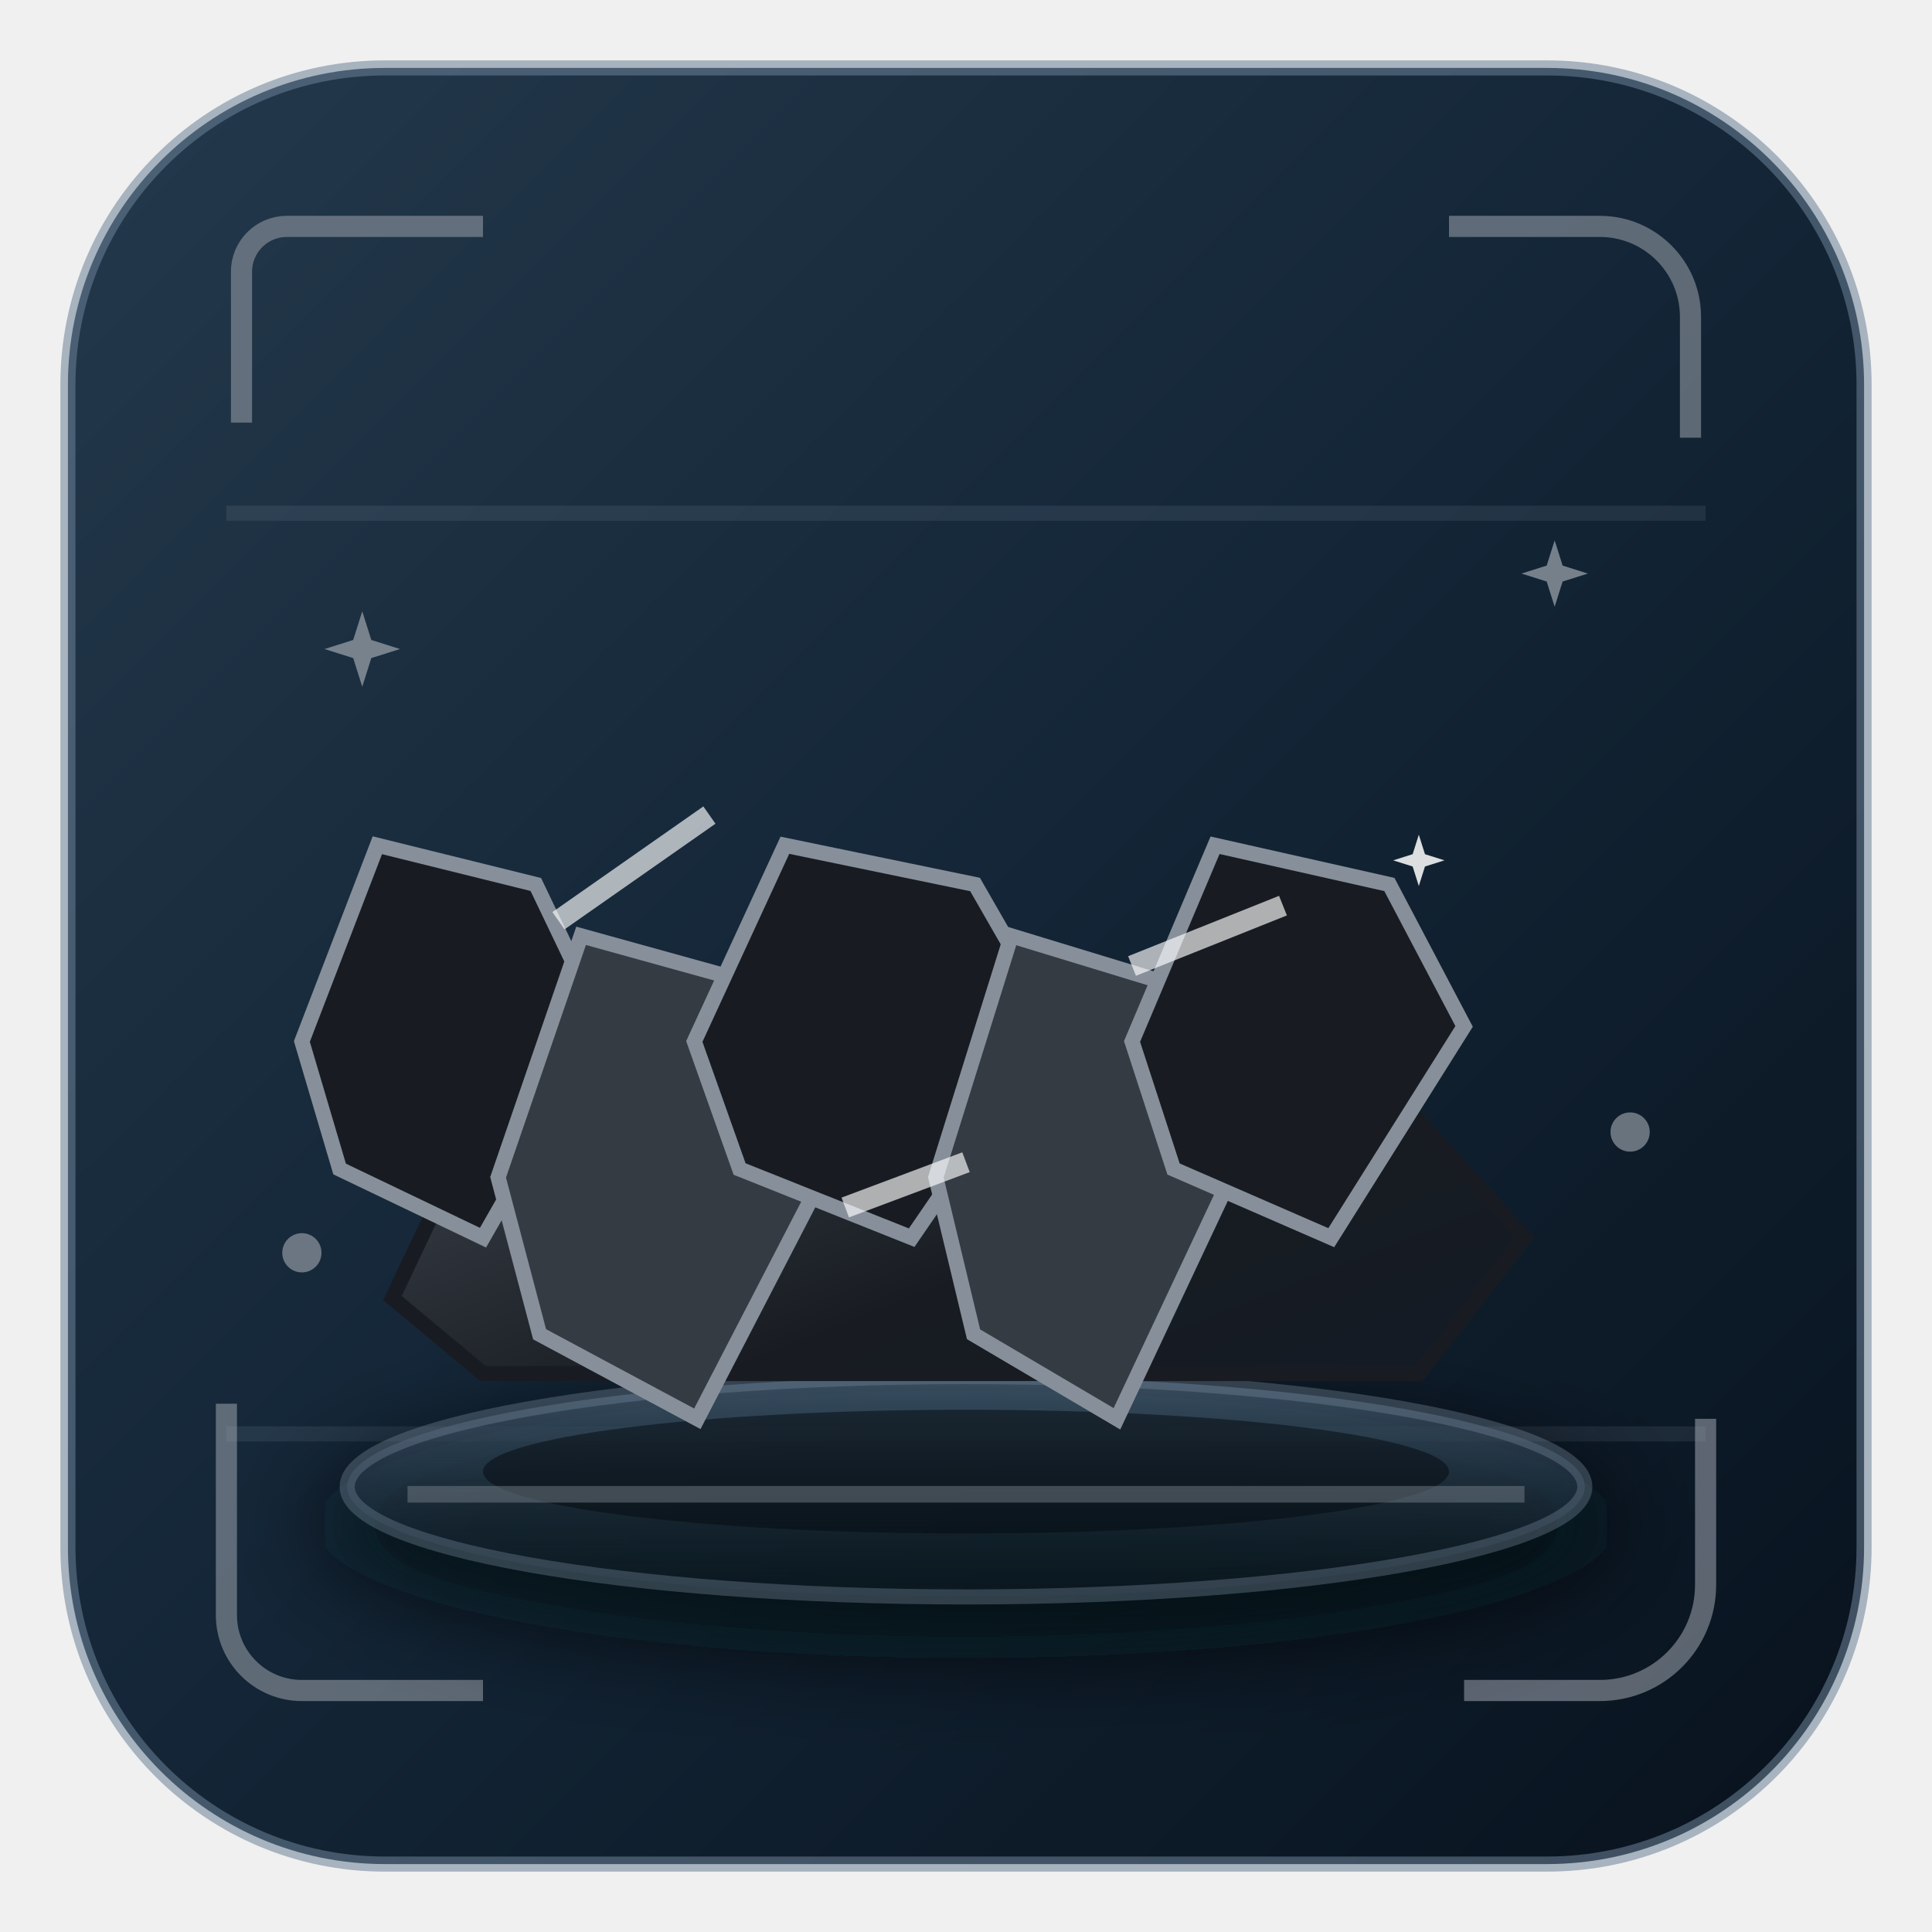
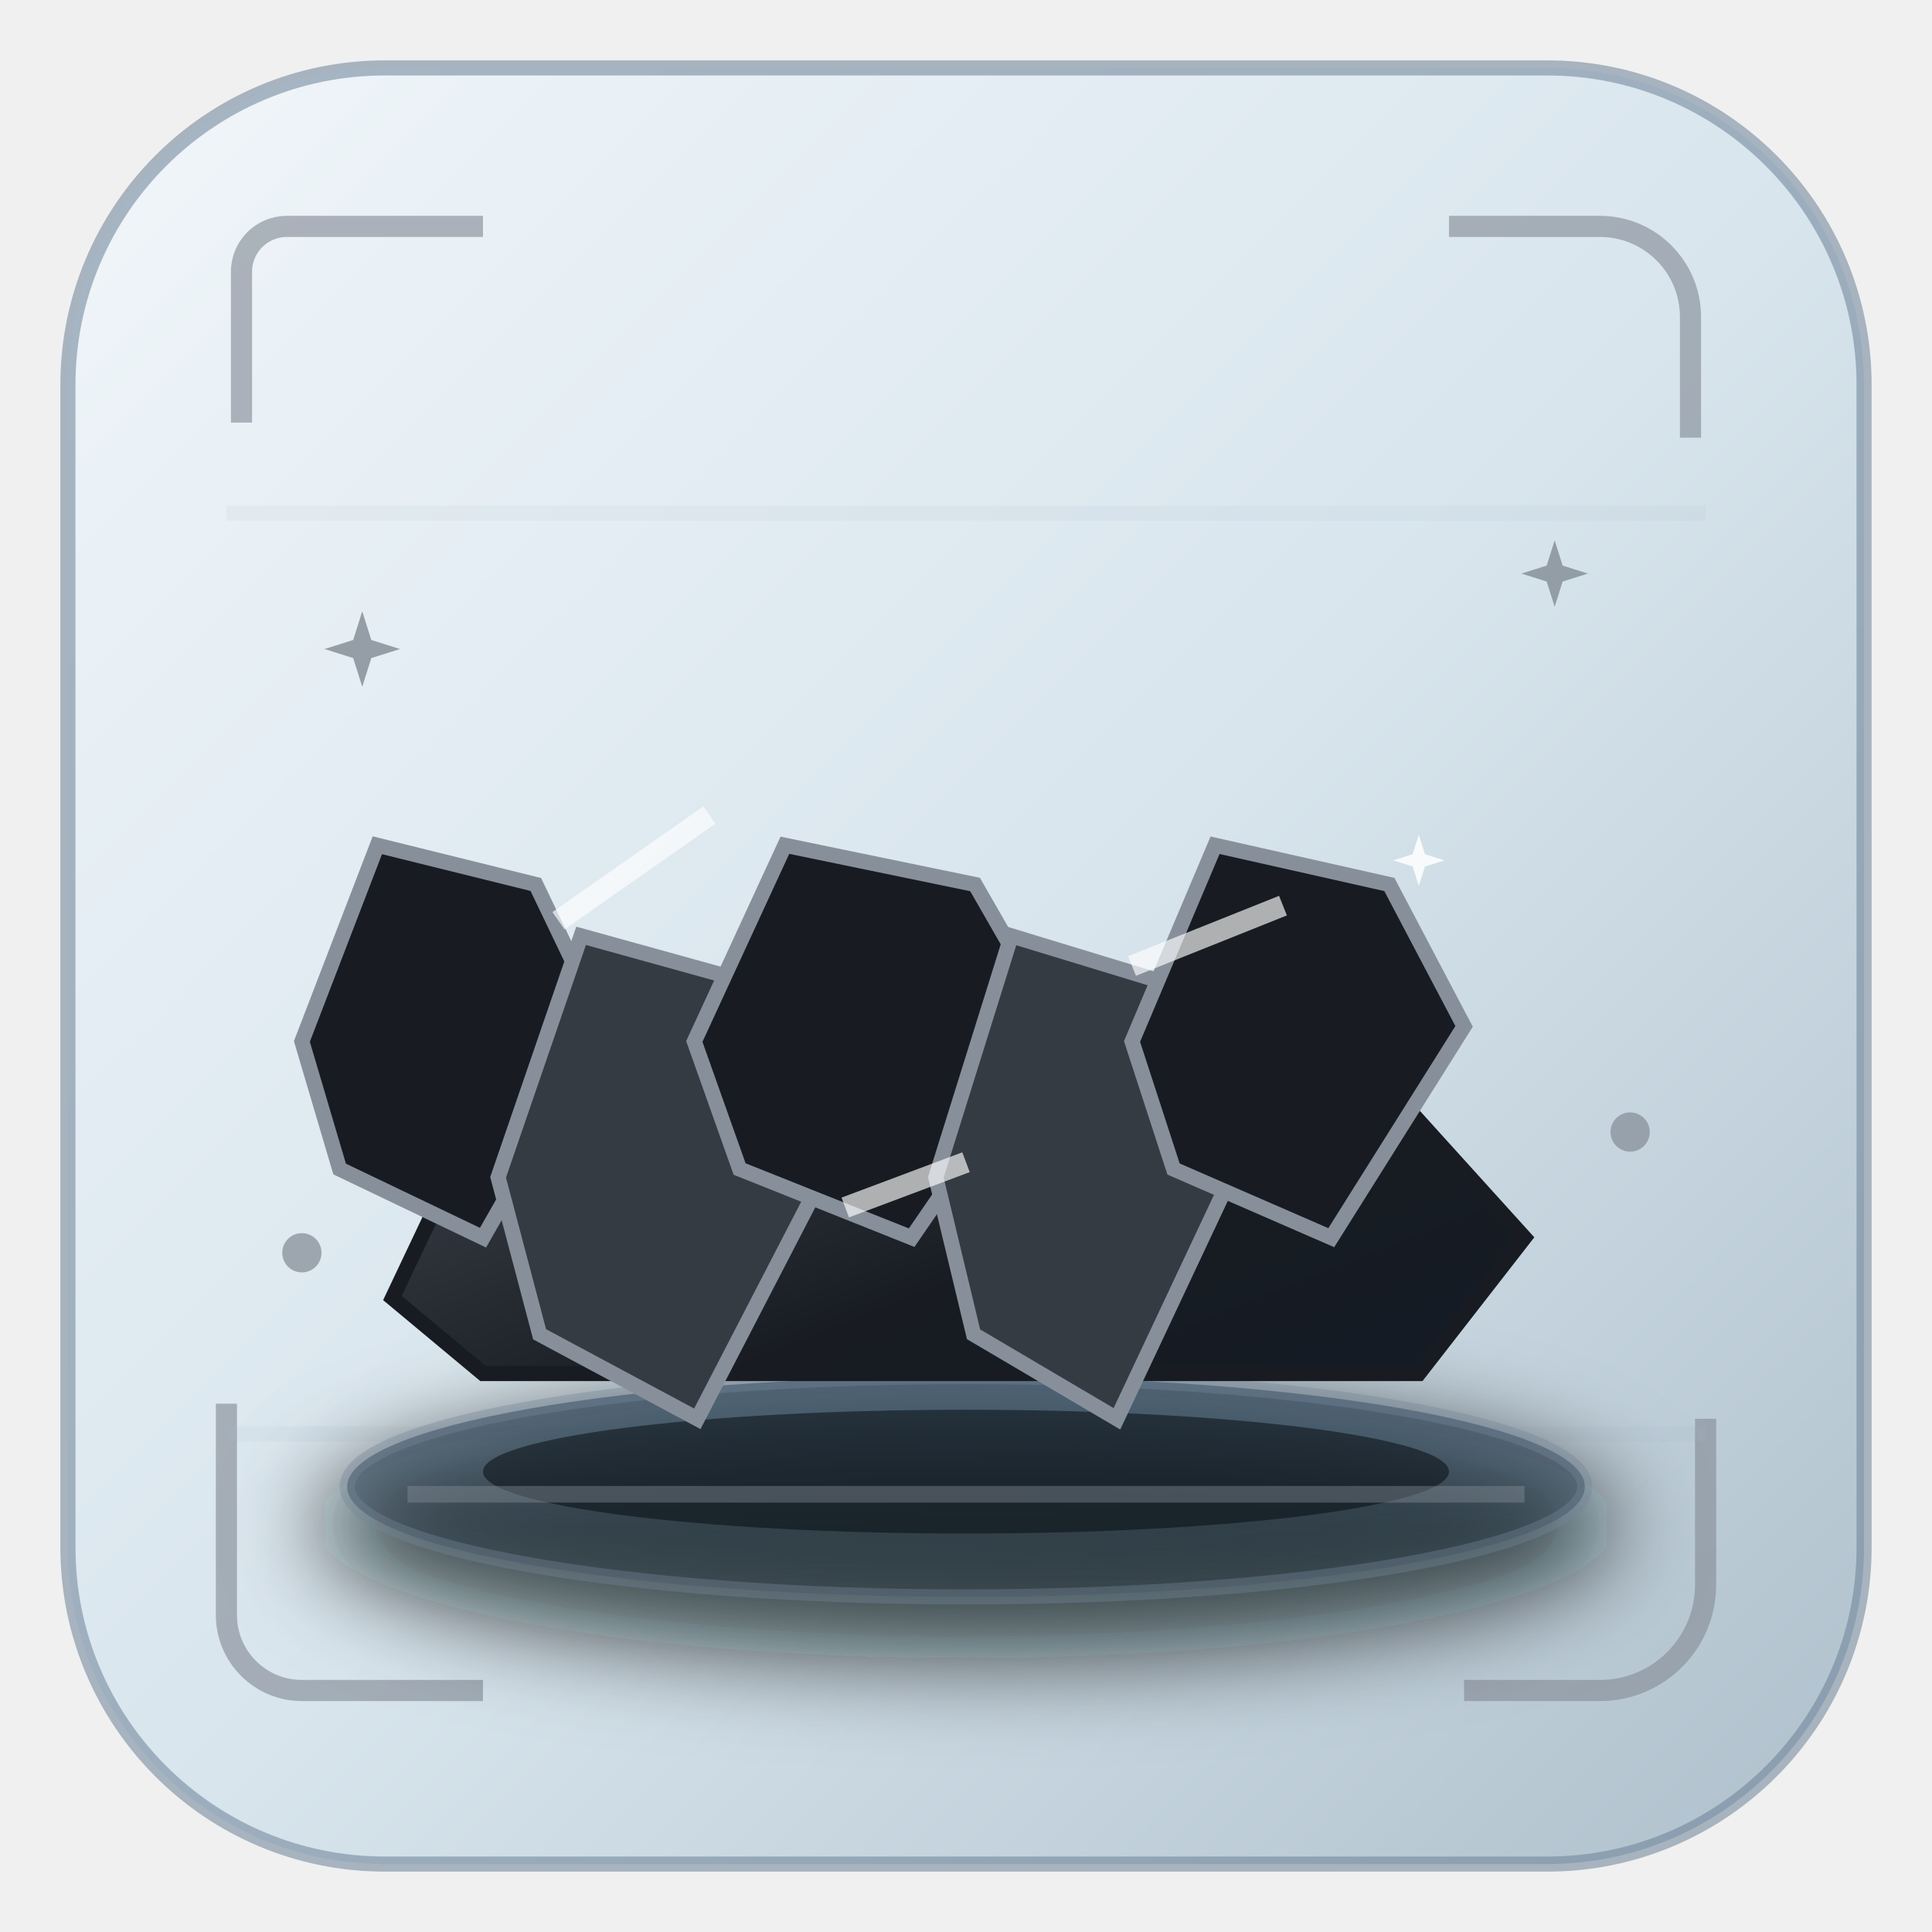
<svg xmlns="http://www.w3.org/2000/svg" width="128" height="128" viewBox="0 0 128 128" role="img" aria-labelledby="omega-coal-title omega-coal-desc" data-omega-icon-kind="resource" data-omega-icon-id="coal">
  <defs>
    <linearGradient id="omega-coal-bg" x1="0" y1="0" x2="1" y2="1">
-       <stop offset="0" stop-color="#24394c" />
-       <stop offset=".5" stop-color="#132536" />
-       <stop offset="1" stop-color="#08121d" />
+       <stop offset="0" stop-color="#f1f6fa" />
+       <stop offset=".52" stop-color="#d8e5ed" />
+       <stop offset="1" stop-color="#aebfcb" />
    </linearGradient>
    <linearGradient id="omega-coal-metal" x1="0" y1="0" x2=".9" y2="1">
      <stop offset="0" stop-color="#87909a" />
      <stop offset=".32" stop-color="#353b43" />
      <stop offset=".7" stop-color="#181c22" />
      <stop offset="1" stop-color="#141b24" />
    </linearGradient>
    <linearGradient id="omega-coal-top" x1="0" y1="0" x2="1" y2="1">
      <stop offset="0" stop-color="#ffffff" stop-opacity=".9" />
      <stop offset=".22" stop-color="#87909a" />
      <stop offset="1" stop-color="#353b43" />
    </linearGradient>
    <linearGradient id="omega-coal-side" x1="0" y1="0" x2="1" y2=".7">
      <stop offset="0" stop-color="#353b43" />
      <stop offset="1" stop-color="#181c22" />
    </linearGradient>
    <linearGradient id="omega-coal-floor" x1="0" y1="0" x2="0" y2="1">
      <stop offset="0" stop-color="#41576b" stop-opacity=".85" />
      <stop offset="1" stop-color="#172534" stop-opacity=".25" />
    </linearGradient>
    <filter id="omega-coal-shadow" x="-40%" y="-40%" width="180%" height="200%">
      <feGaussianBlur stdDeviation="3.1" />
    </filter>
  </defs>
  <rect x="4.5" y="4.5" width="119" height="119" rx="21" fill="url(#omega-coal-bg)" stroke="#6b8297" stroke-opacity=".55" stroke-width="1" />
  <path d="M16 28V18a3 3 0 0 1 3-3h13M96 15h10a6 6 0 0 1 6 6v8M15 93v14a5 5 0 0 0 5 5h12M97 112h9a7 7 0 0 0 7-7V94" fill="none" stroke="#87909a" stroke-opacity=".65" stroke-width="1.4" />
  <path d="M15 34H113M15 95H113" stroke="#a5bac8" stroke-opacity=".11" />
  <ellipse cx="64" cy="101" rx="43" ry="8.8" fill="#02070d" opacity=".7" filter="url(#omega-coal-shadow)" />
  <ellipse cx="64" cy="98.5" rx="41" ry="7.3" fill="url(#omega-coal-floor)" stroke="#75889a" stroke-opacity=".38" />
  <ellipse cx="64" cy="97.5" rx="32" ry="4.1" fill="#030a10" opacity=".52" />
  <path d="M26 86 35 67 47 73 58 58 69 72 82 61 101 82 94 91H32Z" fill="url(#omega-coal-metal)" stroke="#181c22" stroke-width="1" />
  <path d="M20 69 25 56 35.5 58.6 40 68 32 82 22.5 77.45Z" fill="#181c22" stroke="#87909a" stroke-width="1" />
  <path d="M33 78 38.5 62 50.05 65.2 55 77 46.2 94 35.75 88.4Z" fill="#353b43" stroke="#87909a" stroke-width="1" />
  <path d="M46 69 52 56 64.6 58.6 70 68 60.4 82 49 77.45Z" fill="#181c22" stroke="#87909a" stroke-width="1" />
  <path d="M62 78 67 62 77.5 65.2 82 77 74 94 64.5 88.4Z" fill="#353b43" stroke="#87909a" stroke-width="1" />
  <path d="M75 69 80.5 56 92.05 58.6 97 68 88.2 82 77.75 77.45Z" fill="#181c22" stroke="#87909a" stroke-width="1" />
  <path d="M37 61 47 54M75 64 85 60M56 80 64 77" stroke="#fff" stroke-opacity=".65" stroke-width="1.4" />
  <path d="M24 40.5L24.6 42.4 26.5 43 24.6 43.6 24 45.5 23.4 43.6 21.5 43 23.4 42.4Z" fill="#87909a" opacity=".85" />
  <path d="M103 35.8L103.528 37.472 105.2 38 103.528 38.528 103 40.2 102.472 38.528 100.8 38 102.472 37.472Z" fill="#87909a" opacity=".85" />
  <path d="M94 55.3L94.408 56.592 95.7 57 94.408 57.408 94 58.7 93.592 57.408 92.3 57 93.592 56.592Z" fill="#fff" opacity=".85" />
  <path d="M27 99H101" stroke="#87909a" stroke-opacity=".42" stroke-width="1.1" />
  <circle cx="20" cy="83" r="1.3" fill="#87909a" opacity=".75" />
  <circle cx="108" cy="75" r="1.3" fill="#87909a" opacity=".75" />
</svg>
